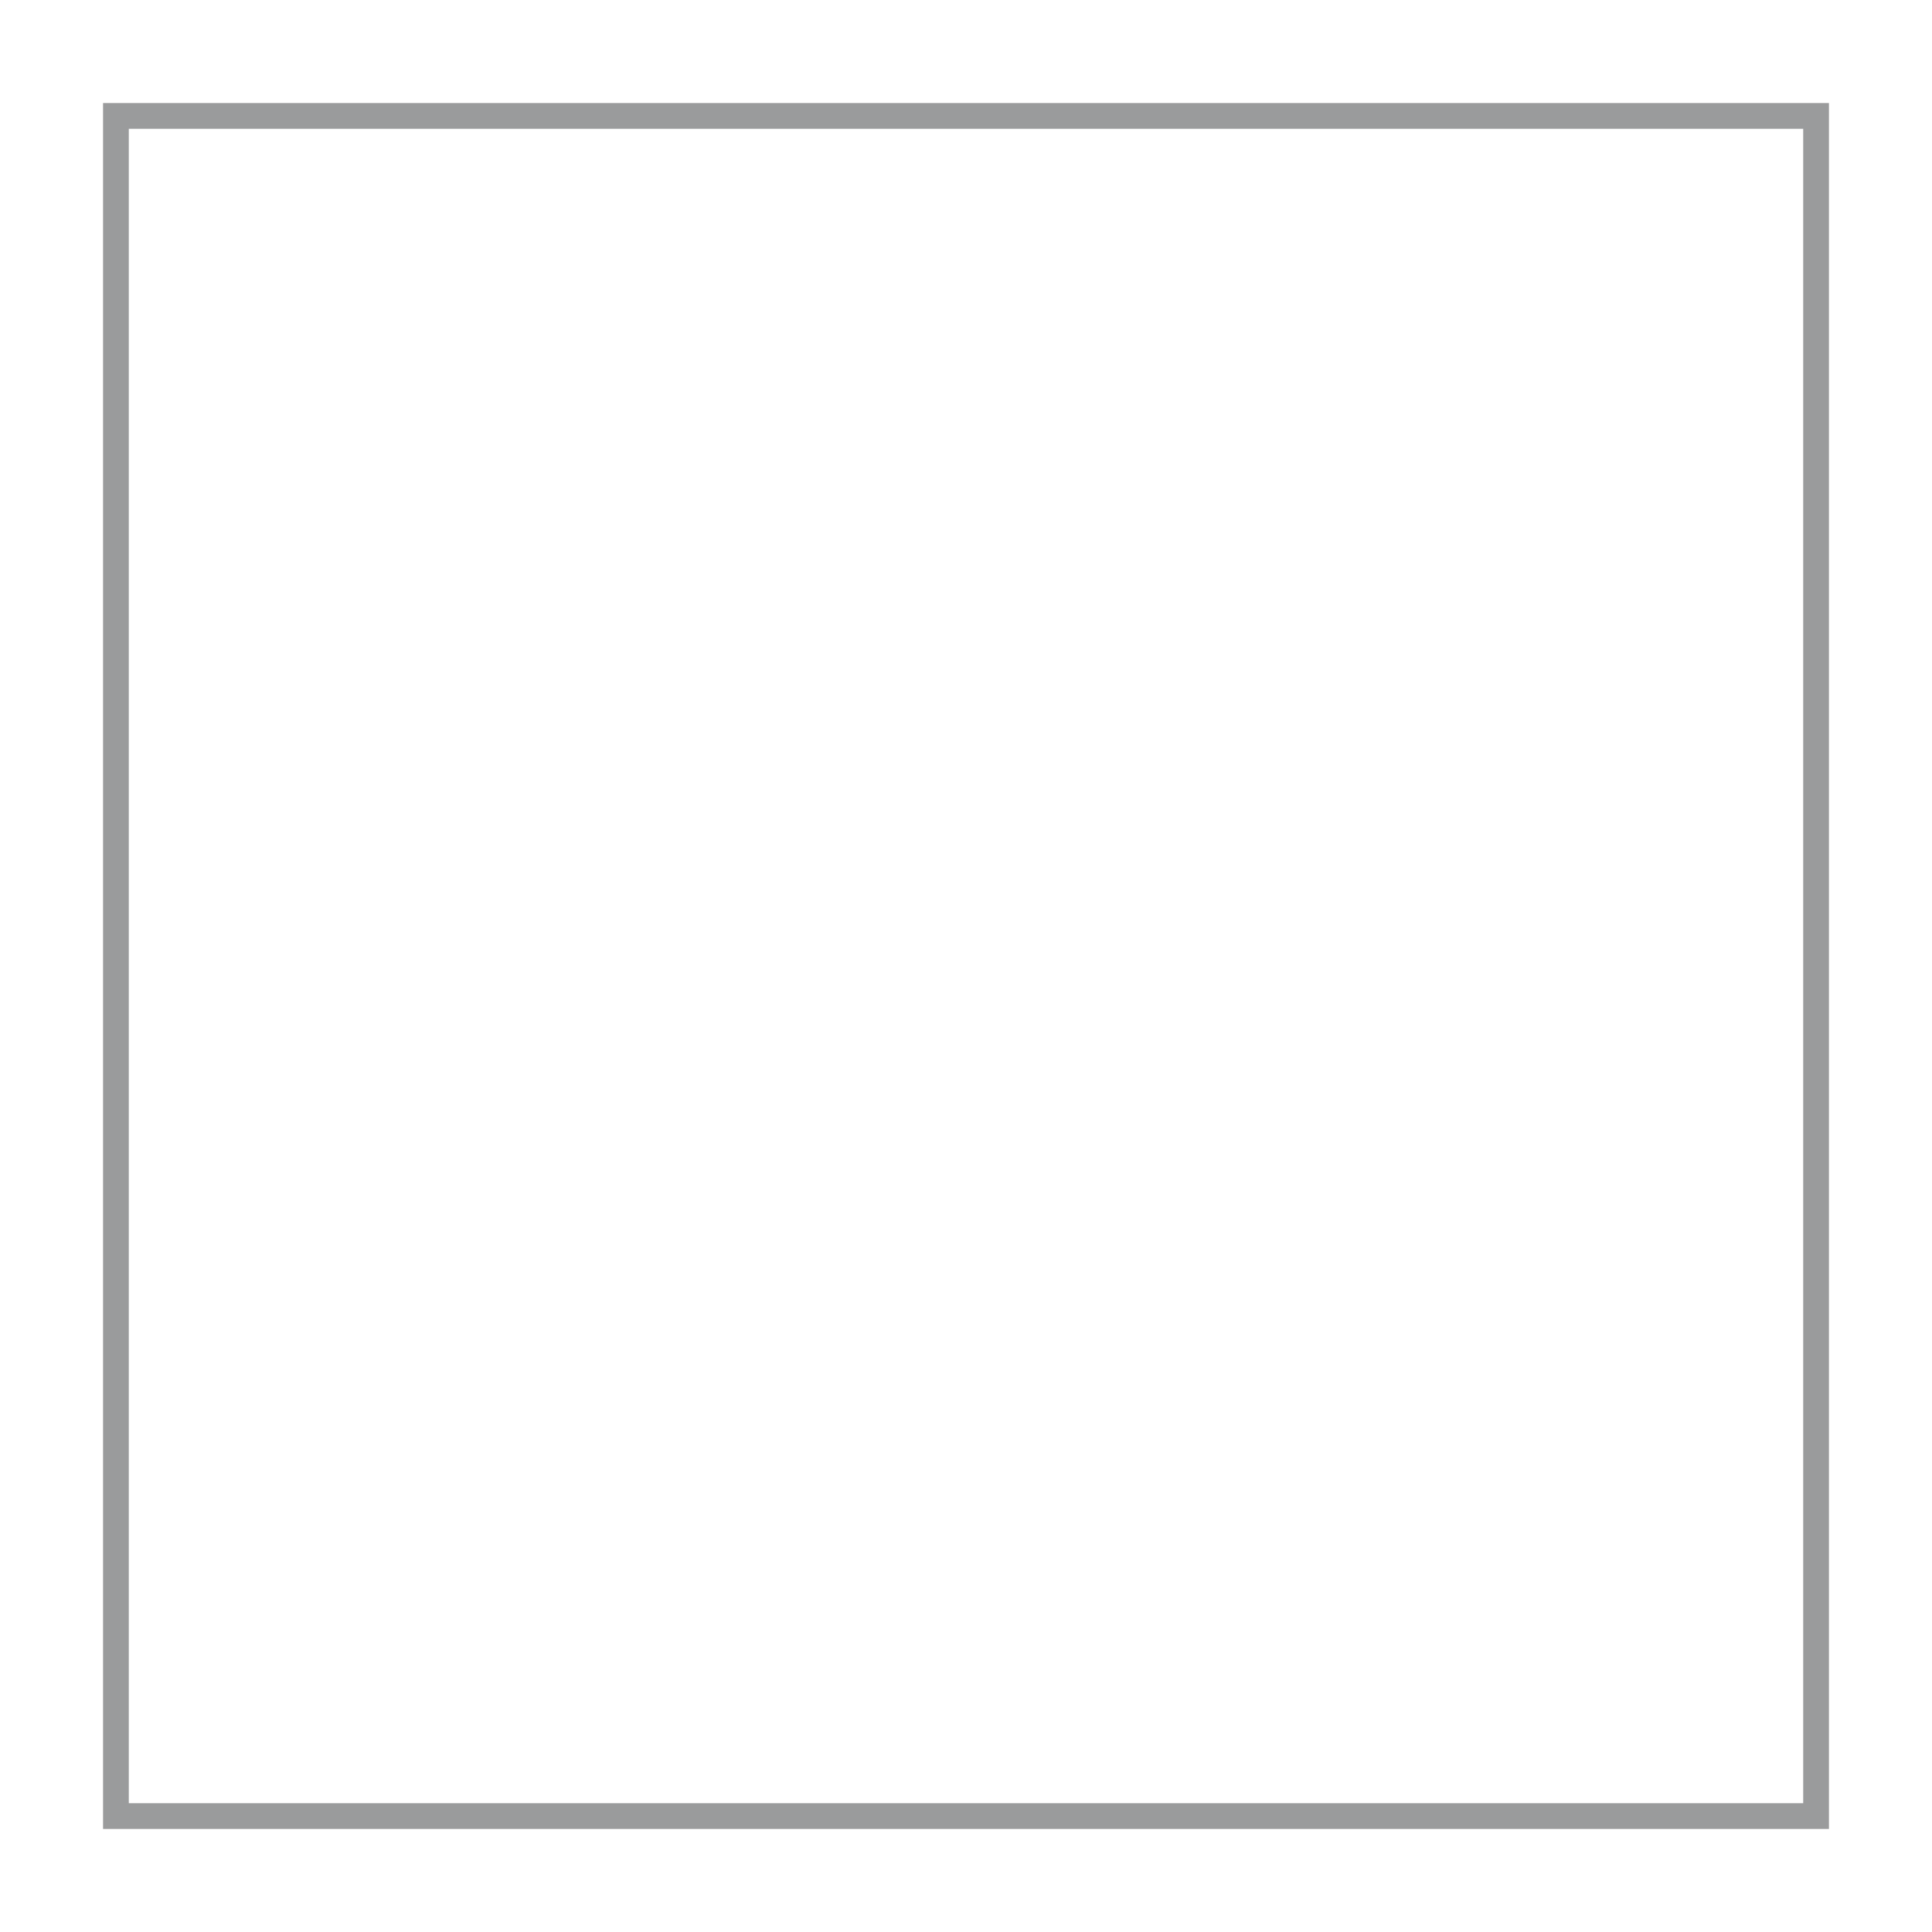
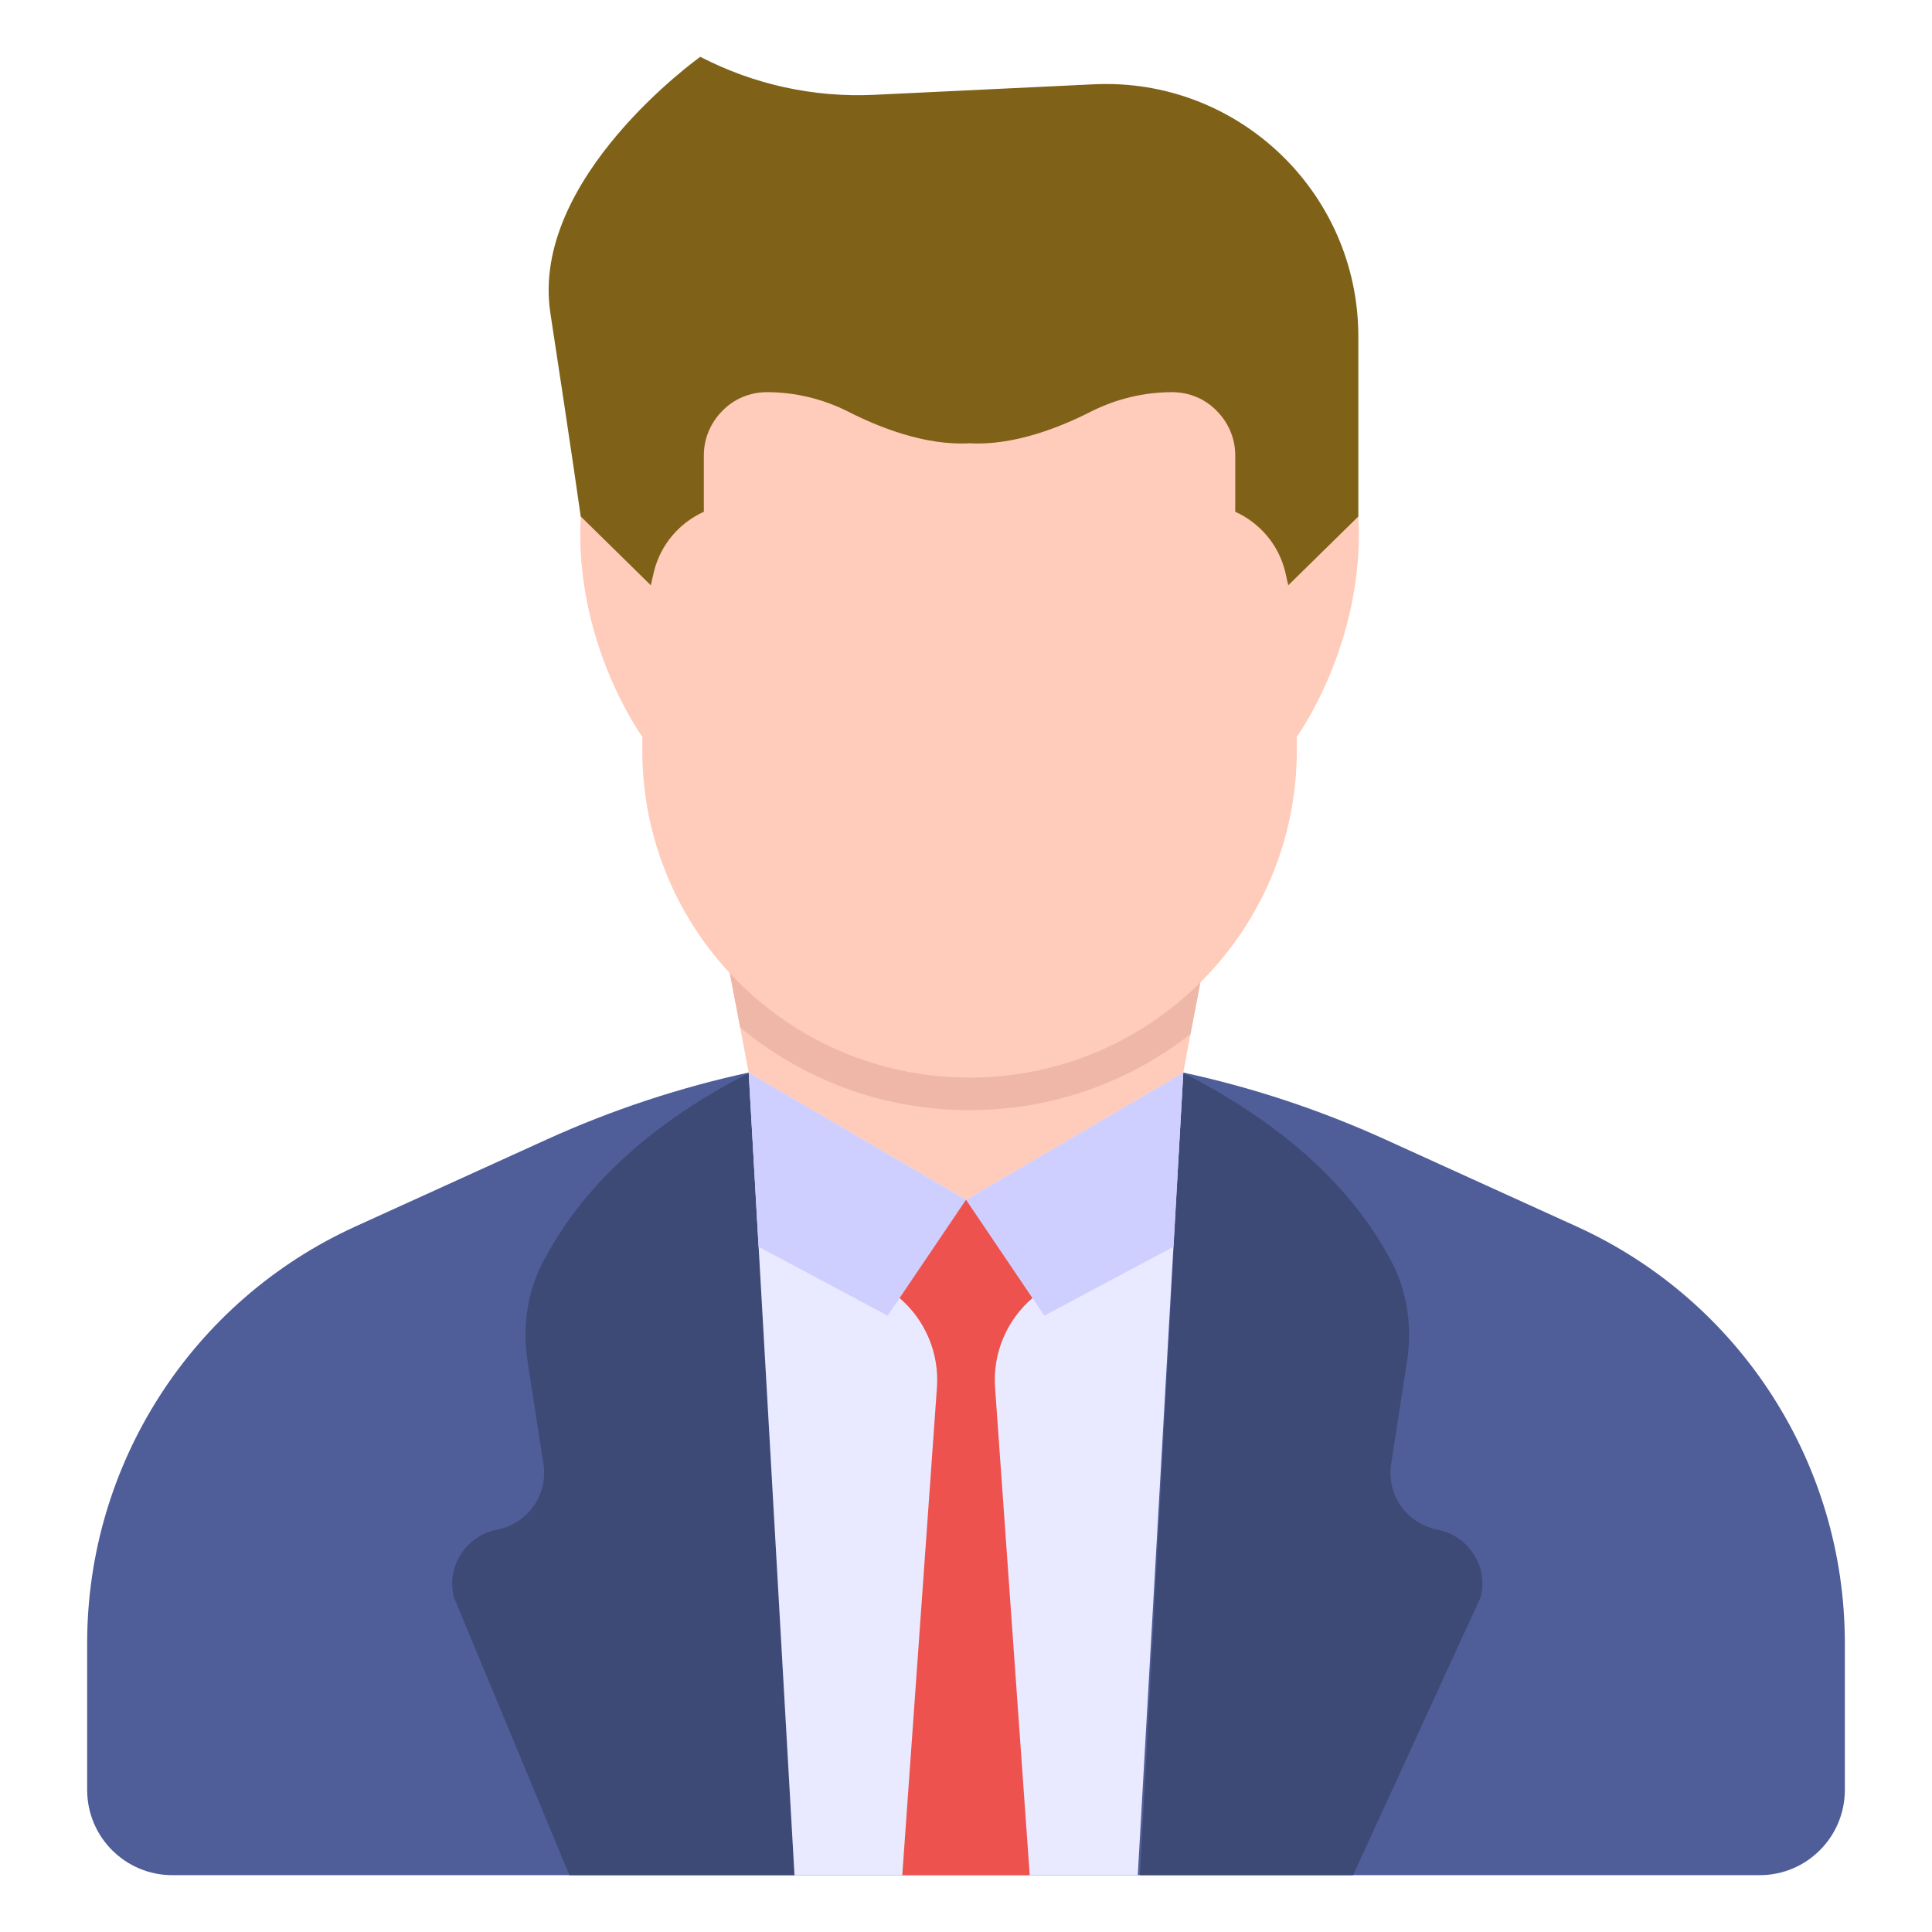
- <svg xmlns="http://www.w3.org/2000/svg" width="100" height="100" viewBox="0 0 100 100" fill="none">
-   <path d="M94 94H6V6H94V94Z" stroke="#9A9B9C" stroke-width="1.333" stroke-miterlimit="10" />
+ <svg xmlns="http://www.w3.org/2000/svg" id="Layer_1" enable-background="new 0 0 68 68" viewBox="0 0 68 68">
+   <g>
+     <g>
+       <g>
+         <path d="m61.932 66c1.657 0 3-1.343 3-3v-5.171c0-6.31-3.678-12.033-9.424-14.653l-6.723-3.057c-2.321-1.057-4.723-1.85-7.183-2.379-5.011-1.103-10.193-1.103-15.204 0-2.448.529-4.861 1.321-7.183 2.379l-6.723 3.057c-5.735 2.62-9.424 8.343-9.424 14.653v5.171c0 1.657 1.343 3 3 3z" fill="#4f5d99" />
+       </g>
+     </g>
+     <g>
+       <g>
+         <g>
+           <path d="m20.041 66h7.919l-1.605-28.233c-3.218 1.648-5.71 3.787-7.182 6.534-.628 1.118-.804 2.452-.589 3.707l.544 3.52c.167 1.081-.55 2.1-1.623 2.308h-.001c-1.098.215-1.805 1.295-1.53 2.374z" fill="#3d4a75" />
+         </g>
+       </g>
+       <g>
+         <g>
+           <path d="m47.624 66 4.493-9.79c.275-1.079-.432-2.159-1.53-2.374h-.001c-1.073-.208-1.79-1.227-1.623-2.308l.544-3.52c.216-1.255.039-2.59-.589-3.707-1.472-2.747-4.052-4.889-7.27-6.537l-1.526 28.236z" fill="#3d4a75" />
+         </g>
+       </g>
+     </g>
+     <g>
+       <g>
+         <path d="m40.046 66 1.602-28.236-.046-.023c-5.011-1.103-10.193-1.103-15.204 0l-.046.023 1.612 28.236z" fill="#e9e9ff" />
+       </g>
+     </g>
+     <g>
+       <g>
+         <path d="m41.648 37.751-7.648 4.475 2.758 4.081 4.543-2.424z" fill="#cfcfff" />
+       </g>
+     </g>
+     <g>
+       <g>
+         <path d="m26.352 37.751 7.648 4.475-2.758 4.081-4.543-2.424z" fill="#cfcfff" />
+       </g>
+     </g>
+     <g>
+       <g>
+         <path d="m31.757 66h4.486l-1.22-17.164c-.085-1.199.403-2.367 1.316-3.149l-2.339-3.462-2.339 3.462c.913.782 1.401 1.95 1.316 3.149z" fill="#ed524e" />
+       </g>
+     </g>
+     <g>
+       <g>
+         <path d="m42.797 31.718-.896 4.678-.253 1.356-7.643 4.471-7.654-4.471-.299-1.586-.85-4.448z" fill="#ffcbba" />
+       </g>
+     </g>
+     <g>
+       <g>
+         <path d="m42.797 31.718-.896 4.678c-2.149 1.678-4.838 2.677-7.769 2.677h-.023c-3.057 0-5.861-1.091-8.056-2.907l-.85-4.448z" fill="#efb7a8" />
+       </g>
+     </g>
+     <g>
+       <g>
+         <g>
+           <path d="m47.809 18.178v-6.335c0-5.075-4.242-9.119-9.311-8.876l-7.728.37c-2.122.102-4.234-.36-6.121-1.337l-.001-0s-6.005 4.269-5.276 9.025 1.068 7.153 1.068 7.153l1.223 3.364 5.276.868 6.144-.625 6.283 1.701 4.2-.382 2.499-1.388z" fill="#7f6218" />
+         </g>
+       </g>
+       <g>
+         <g>
+           <path d="m45.643 25.931v.478c0 6.364-5.154 11.518-11.507 11.518h-.022c-6.353 0-11.507-5.153-11.507-11.518v-.478s-2.41-3.31-2.166-7.753l2.466 2.422.111-.489c.233-.933.878-1.7 1.755-2.099v-1.988c0-.611.255-1.166.655-1.566.4-.411.955-.655 1.566-.655.988 0 1.955.233 2.844.677 1.066.545 2.71 1.211 4.287 1.122 1.577.089 3.221-.578 4.287-1.122.889-.444 1.855-.677 2.844-.677.611 0 1.166.244 1.566.655.4.4.655.956.655 1.566v1.988c.878.4 1.522 1.166 1.755 2.099l.111.489 2.466-2.422c.244 4.443-2.166 7.753-2.166 7.753z" fill="#ffcbba" />
+         </g>
+       </g>
+     </g>
+   </g>
</svg>
